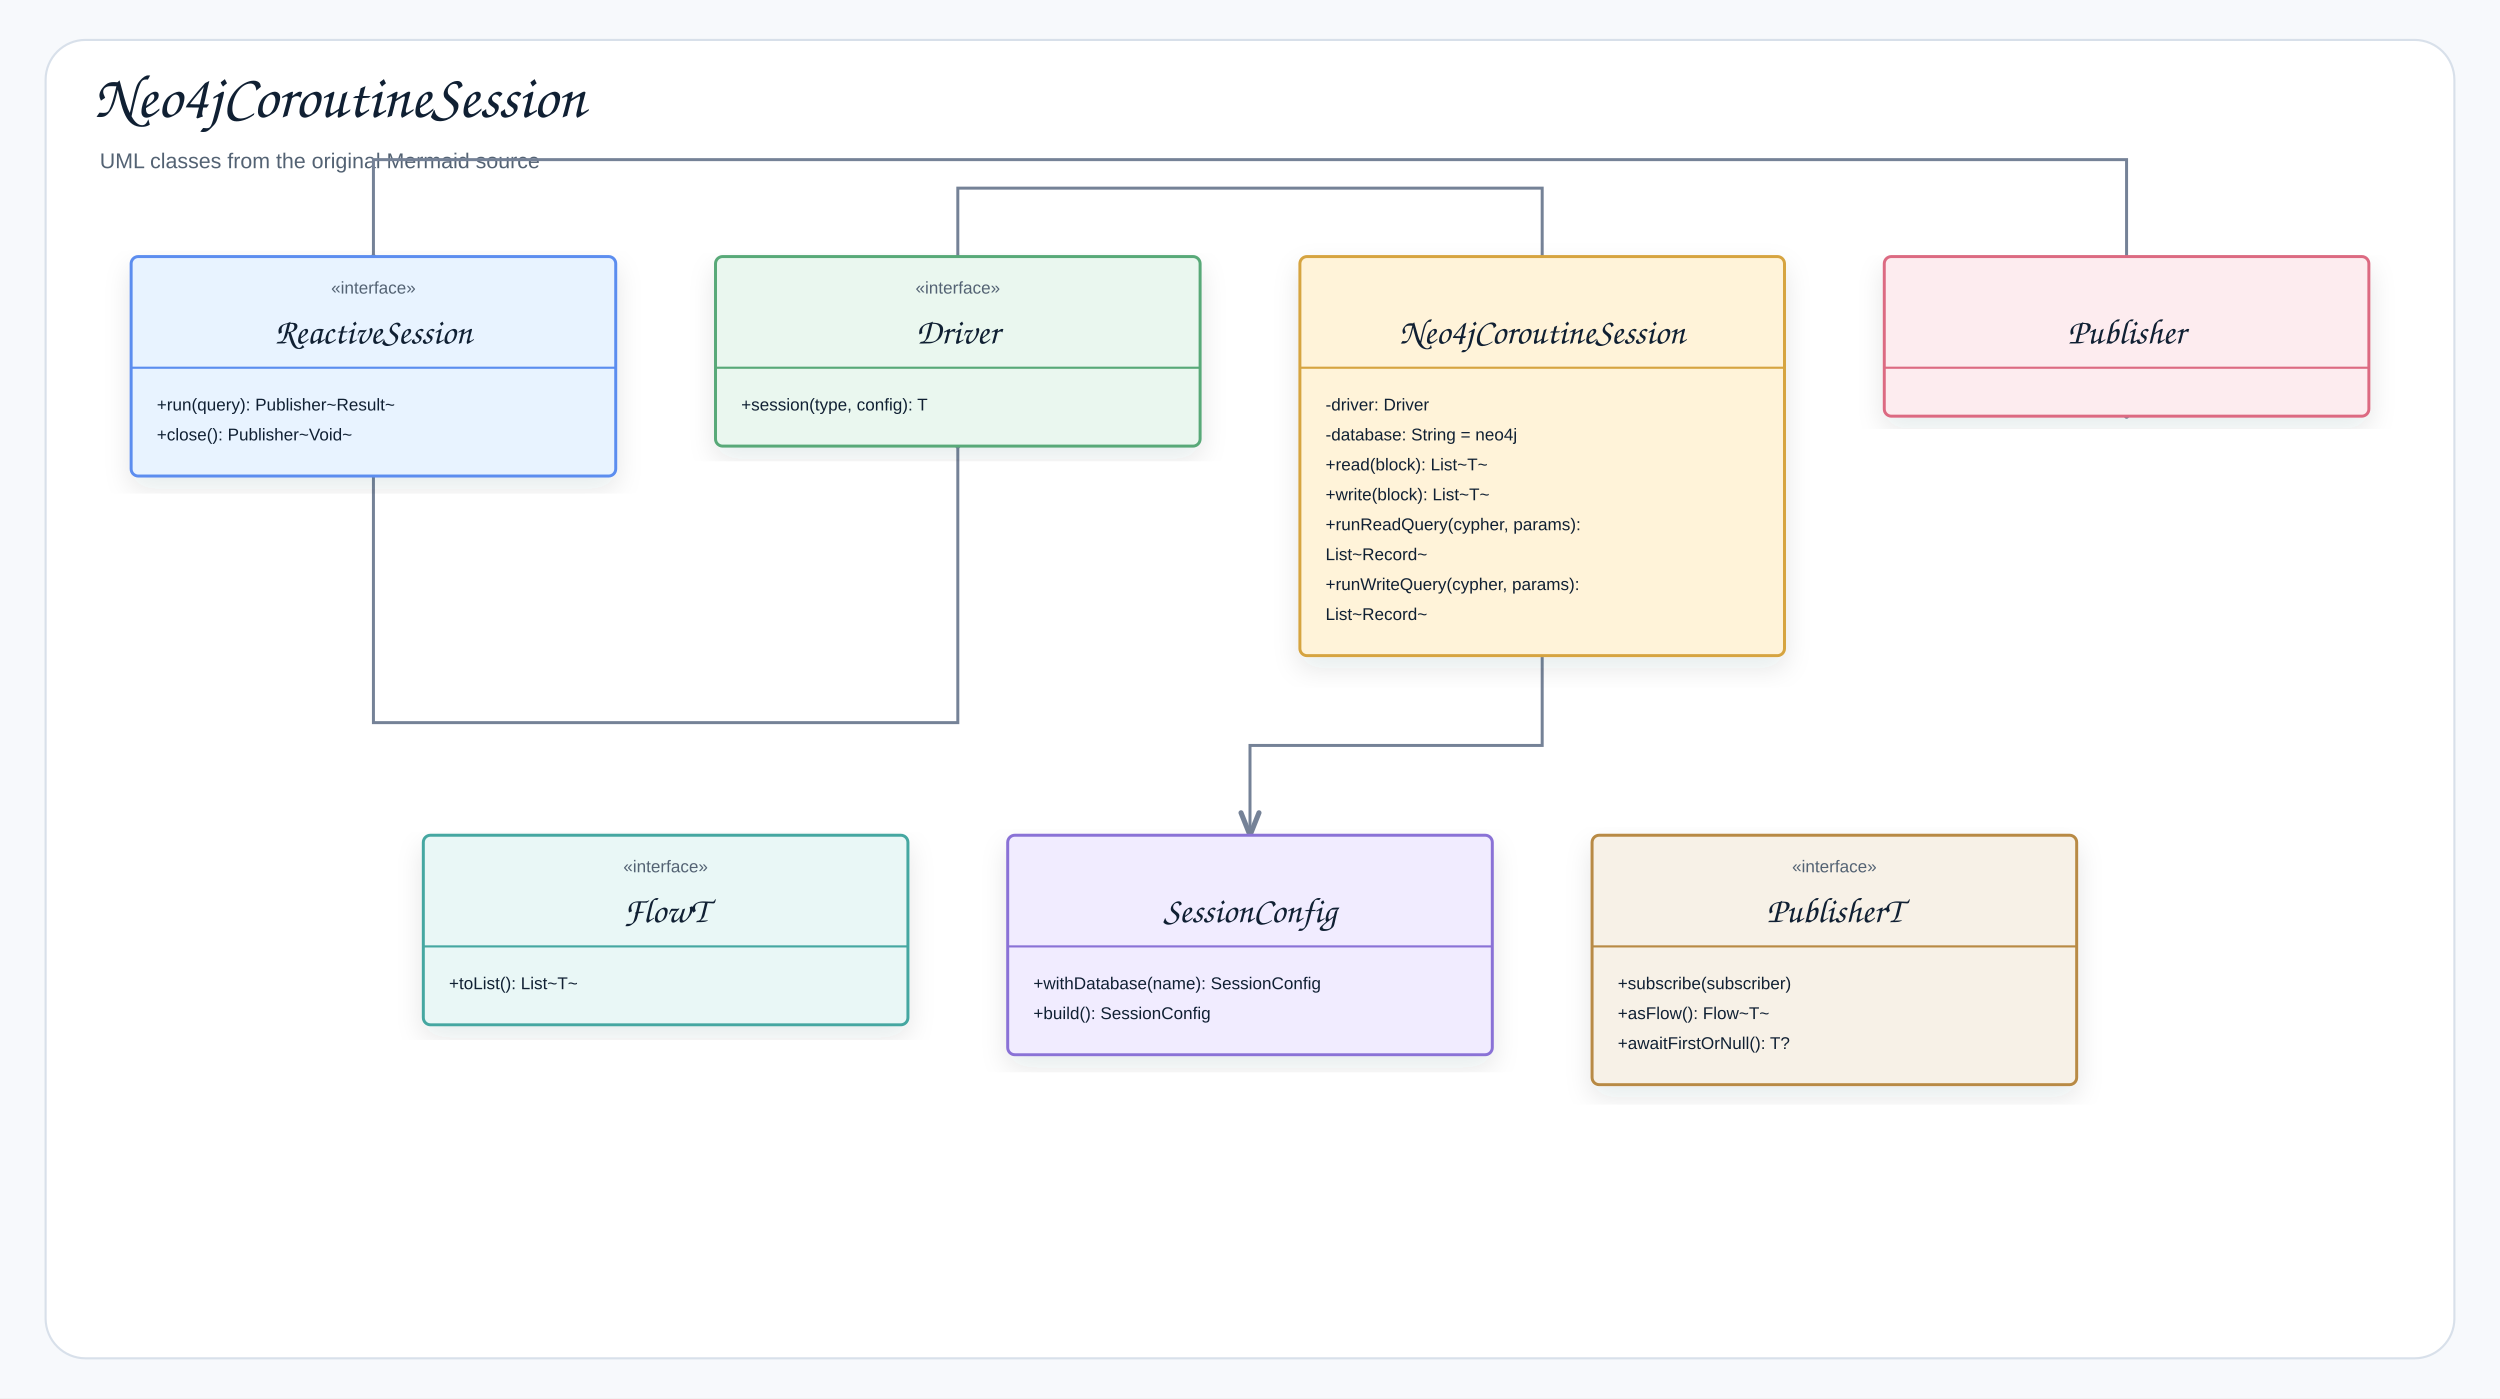
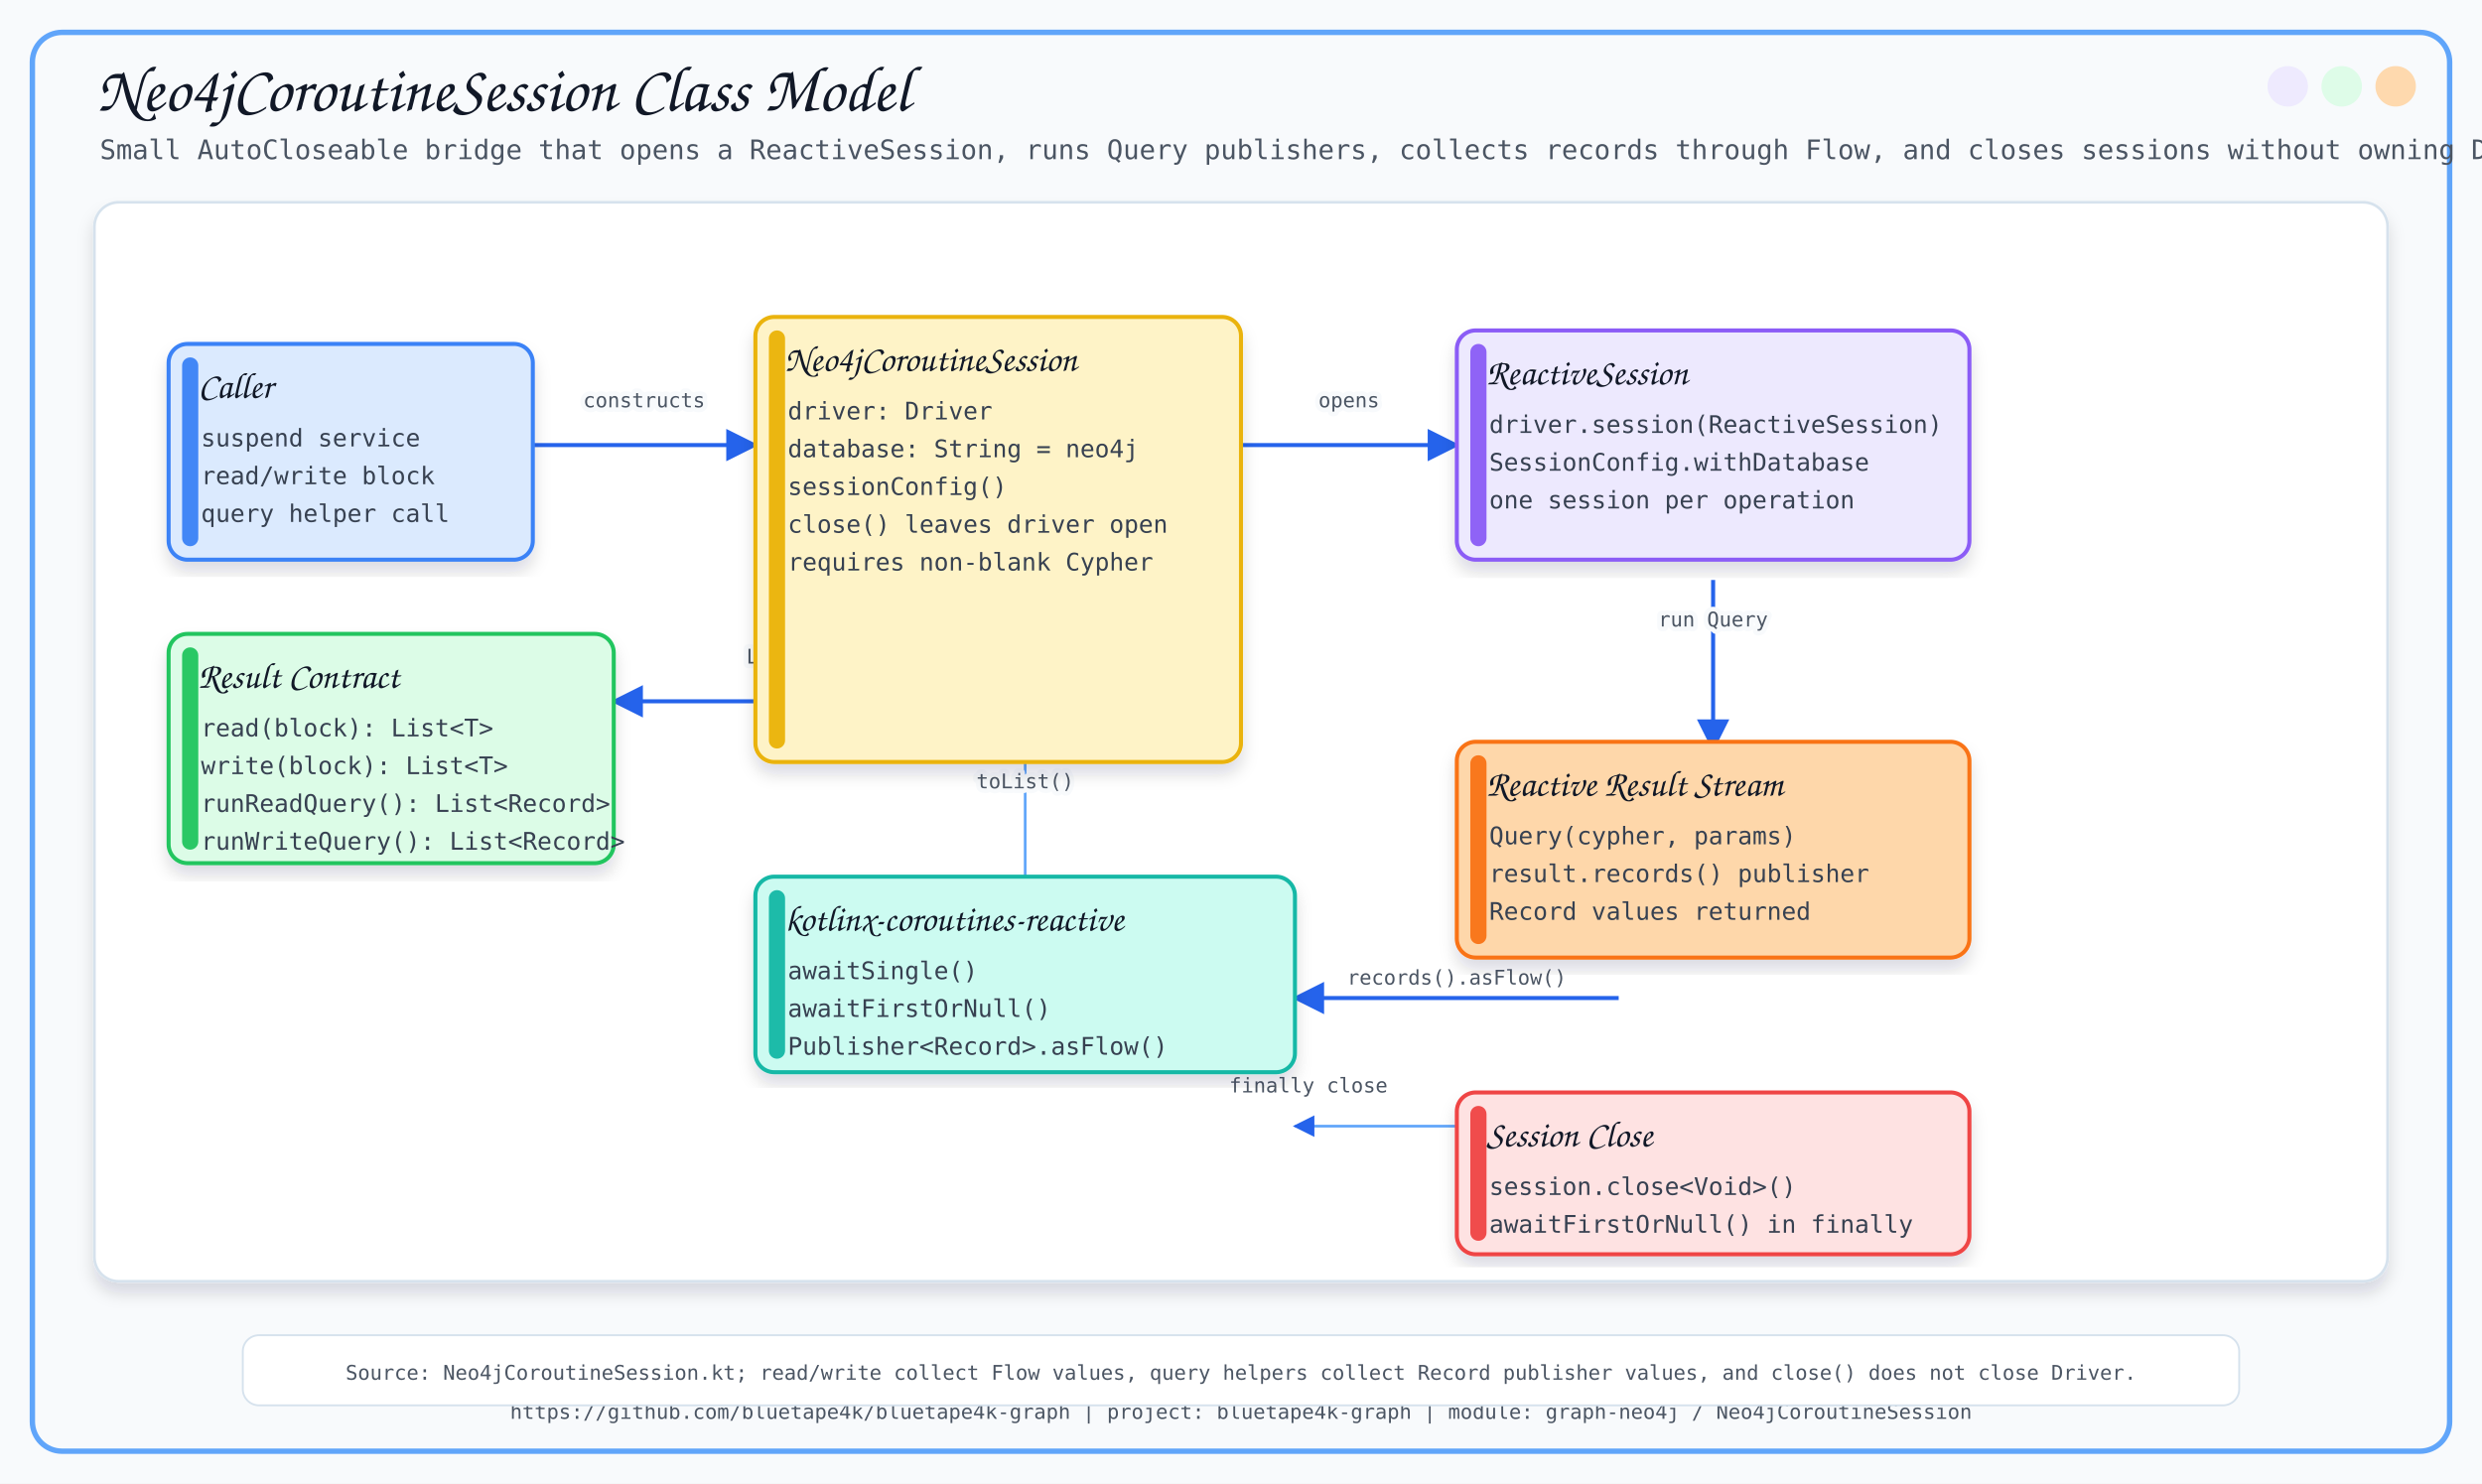
- <svg xmlns="http://www.w3.org/2000/svg" width="1754" height="981" viewBox="0 0 1754 981" role="img" aria-label="Neo4jCoroutineSession">
+ <svg xmlns="http://www.w3.org/2000/svg" width="1840" height="1100" viewBox="0 0 1840 1100">
  <defs>
-     <filter id="shadow" x="-8%" y="-8%" width="116%" height="116%">
-       <feDropShadow dx="0" dy="8" stdDeviation="9" flood-color="#1f2937" flood-opacity="0.10" />
+     <filter id="softShadow" x="-8%" y="-8%" width="116%" height="116%">
+       <feDropShadow dx="0" dy="8" stdDeviation="6" flood-color="#0F172A" flood-opacity="0.14" />
    </filter>
-     <marker id="openArrow" markerWidth="10" markerHeight="8" refX="8.5" refY="4" orient="auto" markerUnits="strokeWidth">
-       <path d="M 1 1 L 8.5 4 L 1 7" fill="none" stroke="#758297" stroke-width="1.7" stroke-linecap="round" stroke-linejoin="round" />
+     <marker id="arrow" viewBox="0 0 10 10" refX="9" refY="5" markerWidth="8" markerHeight="8" orient="auto-start-reverse">
+       <path d="M 0 0 L 10 5 L 0 10 z" fill="#2563EB" />
    </marker>
-     <marker id="inherit" markerWidth="11" markerHeight="10" refX="9.5" refY="5" orient="auto" markerUnits="strokeWidth">
-       <path d="M 0.5 1 L 9.5 5 L 0.5 9 Z" fill="#ffffff" stroke="#758297" stroke-width="1.7" />
-     </marker>
-     <style>
-     .canvas{fill:#f7f9fc}.frame{fill:#fff;stroke:#d8e0ea;stroke-width:1.5}
-     .title{font-family:"Architects Daughter","Comic Sans MS","Comic Sans",cursive;font-size:43px;font-weight:400;fill:#102033}
-     .subtitle{font-family:"Comic Sans MS","Comic Sans","Comic Neue",Arial,sans-serif;font-size:15px;font-weight:400;fill:#536273}
-     .label{font-family:"Architects Daughter","Comic Sans MS","Comic Sans",cursive;font-size:25px;font-weight:400;fill:#102033}
-     .smallLabel{font-family:"Architects Daughter","Comic Sans MS","Comic Sans",cursive;font-size:21px;font-weight:400;fill:#102033}
-     .mono{font-family:"Comic Sans MS","Comic Sans","Comic Neue",Arial,sans-serif;font-size:12px;font-weight:400;fill:#102033}
-     .small{font-family:"Comic Sans MS","Comic Sans","Comic Neue",Arial,sans-serif;font-size:12px;font-weight:400;fill:#536273}
-     .strong{font-family:"Comic Sans MS","Comic Sans","Comic Neue",Arial,sans-serif;font-size:13px;font-weight:400;fill:#102033}
-     .card{stroke-width:2.1;filter:url(#shadow)}.compartment{stroke-width:1.5;fill:none}
-     .line{stroke:#758297;stroke-width:2.1;fill:none;marker-end:url(#openArrow)}
-     .plainLine{stroke:#758297;stroke-width:2.1;fill:none}
-     .dashed{stroke:#758297;stroke-width:2.1;stroke-dasharray:7 6;fill:none;marker-end:url(#openArrow)}
-     .inheritLine{stroke:#758297;stroke-width:2.2;fill:none;marker-end:url(#inherit)}
-     .implLine{stroke:#758297;stroke-width:2.2;stroke-dasharray:8 7;fill:none;marker-end:url(#inherit)}
-   </style>
  </defs>
-   <rect class="canvas" width="1754" height="981" />
-   <rect class="frame" x="32" y="28" width="1690" height="925" rx="28" />
-   <text class="title" x="66" y="82">Neo4jCoroutineSession</text>
-   <text class="subtitle" x="70" y="118">UML classes from the original Mermaid source</text>
-   <path class="line" d="M262 180 L262 112 L1492 112 L1492 292" />
-   <path class="line" d="M1082 460 L1082 523 L877 523 L877 586" />
-   <path class="line" d="M1082 180 L1082 132 L672 132 L672 313" />
-   <path class="line" d="M672 313 L672 507 L262 507 L262 180" />
-   <g transform="translate(92,180)">
-     <rect class="card" x="0" y="0" width="340" height="154" rx="5" fill="#E8F3FF" stroke="#5B8DEF" />
-     <line class="compartment" x1="0" y1="78" x2="340" y2="78" stroke="#5B8DEF" />
-     <text class="small" x="170" y="26" text-anchor="middle">«interface»</text>
-     <text class="label" x="170" y="61" text-anchor="middle">ReactiveSession</text>
-     <text class="mono" x="18" y="108">+run(query): Publisher~Result~</text>
-     <text class="mono" x="18" y="129">+close(): Publisher~Void~</text>
-   </g>
-   <g transform="translate(502,180)">
-     <rect class="card" x="0" y="0" width="340" height="133" rx="5" fill="#EAF7EF" stroke="#58A978" />
-     <line class="compartment" x1="0" y1="78" x2="340" y2="78" stroke="#58A978" />
-     <text class="small" x="170" y="26" text-anchor="middle">«interface»</text>
-     <text class="label" x="170" y="61" text-anchor="middle">Driver</text>
-     <text class="mono" x="18" y="108">+session(type, config): T</text>
-   </g>
-   <g transform="translate(912,180)">
-     <rect class="card" x="0" y="0" width="340" height="280" rx="5" fill="#FFF3D9" stroke="#D6A441" />
-     <line class="compartment" x1="0" y1="78" x2="340" y2="78" stroke="#D6A441" />
-     <text class="small" x="170" y="26" text-anchor="middle" />
-     <text class="label" x="170" y="61" text-anchor="middle">Neo4jCoroutineSession</text>
-     <text class="mono" x="18" y="108">-driver: Driver</text>
-     <text class="mono" x="18" y="129">-database: String = neo4j</text>
-     <text class="mono" x="18" y="150">+read(block): List~T~</text>
-     <text class="mono" x="18" y="171">+write(block): List~T~</text>
-     <text class="mono" x="18" y="192">+runReadQuery(cypher, params):</text>
-     <text class="mono" x="18" y="213">List~Record~</text>
-     <text class="mono" x="18" y="234">+runWriteQuery(cypher, params):</text>
-     <text class="mono" x="18" y="255">List~Record~</text>
-   </g>
-   <g transform="translate(1322,180)">
-     <rect class="card" x="0" y="0" width="340" height="112" rx="5" fill="#FDECEF" stroke="#DC6B82" />
-     <line class="compartment" x1="0" y1="78" x2="340" y2="78" stroke="#DC6B82" />
-     <text class="small" x="170" y="26" text-anchor="middle" />
-     <text class="label" x="170" y="61" text-anchor="middle">Publisher</text>
-   </g>
-   <g transform="translate(297,586)">
-     <rect class="card" x="0" y="0" width="340" height="133" rx="5" fill="#E9F7F6" stroke="#45A7A1" />
-     <line class="compartment" x1="0" y1="78" x2="340" y2="78" stroke="#45A7A1" />
-     <text class="small" x="170" y="26" text-anchor="middle">«interface»</text>
-     <text class="label" x="170" y="61" text-anchor="middle">FlowT</text>
-     <text class="mono" x="18" y="108">+toList(): List~T~</text>
-   </g>
-   <g transform="translate(707,586)">
-     <rect class="card" x="0" y="0" width="340" height="154" rx="5" fill="#F1ECFF" stroke="#8A72D6" />
-     <line class="compartment" x1="0" y1="78" x2="340" y2="78" stroke="#8A72D6" />
-     <text class="small" x="170" y="26" text-anchor="middle" />
-     <text class="label" x="170" y="61" text-anchor="middle">SessionConfig</text>
-     <text class="mono" x="18" y="108">+withDatabase(name): SessionConfig</text>
-     <text class="mono" x="18" y="129">+build(): SessionConfig</text>
-   </g>
-   <g transform="translate(1117,586)">
-     <rect class="card" x="0" y="0" width="340" height="175" rx="5" fill="#F7F1E7" stroke="#B88A44" />
-     <line class="compartment" x1="0" y1="78" x2="340" y2="78" stroke="#B88A44" />
-     <text class="small" x="170" y="26" text-anchor="middle">«interface»</text>
-     <text class="label" x="170" y="61" text-anchor="middle">PublisherT</text>
-     <text class="mono" x="18" y="108">+subscribe(subscriber)</text>
-     <text class="mono" x="18" y="129">+asFlow(): Flow~T~</text>
-     <text class="mono" x="18" y="150">+awaitFirstOrNull(): T?</text>
-   </g>
+   <style>
+       .title { font-family: 'Architects Daughter', cursive; font-size: 48px; fill: #111827; }
+       .subtitle { font-family: 'Comic Mono', monospace; font-size: 20px; fill: #4B5563; }
+       .label { font-family: 'Architects Daughter', cursive; font-size: 27px; fill: #111827; }
+       .small { font-family: 'Comic Mono', monospace; font-size: 18px; fill: #374151; }
+       .tiny { font-family: 'Comic Mono', monospace; font-size: 15px; fill: #4B5563; }
+       .card { filter: url(#softShadow); }
+       .line { stroke: #2563EB; stroke-width: 3; fill: none; marker-end: url(#arrow); }
+       .thin { stroke: #60A5FA; stroke-width: 2; fill: none; marker-end: url(#arrow); }
+       .dash { stroke: #64748B; stroke-width: 2; stroke-dasharray: 8 8; fill: none; marker-end: url(#arrow); }
+     </style>
+   <rect x="0" y="0" width="1840" height="1100" fill="#F8FAFC" />
+   <rect x="24" y="24" width="1792" height="1052" rx="22" fill="none" stroke="#60A5FA" stroke-width="4" />
+   <circle cx="1776" cy="64" r="15" fill="#FED7AA" opacity="0.95" />
+   <circle cx="1736" cy="64" r="15" fill="#DCFCE7" opacity="0.95" />
+   <circle cx="1696" cy="64" r="15" fill="#EDE9FE" opacity="0.95" />
+   <text x="72" y="82" class="title">Neo4jCoroutineSession Class Model</text>
+   <text x="74" y="118" class="subtitle">Small AutoCloseable bridge that opens a ReactiveSession, runs Query publishers, collects records through Flow, and closes sessions without owning Driver</text>
+   <text x="920.0" y="1052" text-anchor="middle" class="tiny">https://github.com/bluetape4k/bluetape4k-graph | project: bluetape4k-graph | module: graph-neo4j / Neo4jCoroutineSession</text>
+   <rect x="70" y="150" width="1700" height="800" rx="18" fill="#FFFFFF" stroke="#D6E2ED" stroke-width="2" filter="url(#softShadow)" />
+   <path d="M 395 330 C 477.5 330, 477.5 330, 560 330" class="line" />
+   <text x="477.5" y="302.0" text-anchor="middle" class="tiny" stroke="#F8FAFC" stroke-width="7" stroke-linejoin="round">constructs</text>
+   <text x="477.5" y="302.0" text-anchor="middle" class="tiny">constructs</text>
+   <path d="M 920 330 C 1000.0 330, 1000.0 330, 1080 330" class="line" />
+   <text x="1000.0" y="302.0" text-anchor="middle" class="tiny" stroke="#F8FAFC" stroke-width="7" stroke-linejoin="round">opens</text>
+   <text x="1000.0" y="302.0" text-anchor="middle" class="tiny">opens</text>
+   <path d="M 1270 430 C 1270.0 430, 1270.0 555, 1270 555" class="line" />
+   <text x="1270.0" y="464.5" text-anchor="middle" class="tiny" stroke="#F8FAFC" stroke-width="7" stroke-linejoin="round">run Query</text>
+   <text x="1270.0" y="464.5" text-anchor="middle" class="tiny">run Query</text>
+   <path d="M 1200 740 C 1080.0 740, 1080.0 740, 960 740" class="line" />
+   <path d="M 760 705 C 760.0 705, 760.0 520, 760 520" class="thin" />
+   <text x="760.0" y="584.5" text-anchor="middle" class="tiny" stroke="#F8FAFC" stroke-width="7" stroke-linejoin="round">toList()</text>
+   <text x="760.0" y="584.5" text-anchor="middle" class="tiny">toList()</text>
+   <path d="M 1080 835 C 1020.0 835, 1020.0 835, 960 835" class="thin" />
+   <path d="M 760 520 C 607.5 520, 607.5 520, 455 520" class="line" />
+   <text x="607.5" y="492.0" text-anchor="middle" class="tiny" stroke="#F8FAFC" stroke-width="7" stroke-linejoin="round">List&lt;Record&gt;</text>
+   <text x="607.5" y="492.0" text-anchor="middle" class="tiny">List&lt;Record&gt;</text>
+   <text x="760" y="252" text-anchor="middle" class="tiny" stroke="#FFFFFF" stroke-width="7" stroke-linejoin="round">Driver ownership remains external</text>
+   <text x="760" y="252" text-anchor="middle" class="tiny">Driver ownership remains external</text>
+   <text x="1080" y="730" text-anchor="middle" class="tiny" stroke="#FFFFFF" stroke-width="7" stroke-linejoin="round">records().asFlow()</text>
+   <text x="1080" y="730" text-anchor="middle" class="tiny">records().asFlow()</text>
+   <text x="970" y="810" text-anchor="middle" class="tiny" stroke="#FFFFFF" stroke-width="7" stroke-linejoin="round">finally close</text>
+   <text x="970" y="810" text-anchor="middle" class="tiny">finally close</text>
+   <rect x="125" y="255" width="270" height="160" rx="14" fill="#DBEAFE" stroke="#3B82F6" stroke-width="3" class="card" />
+   <rect x="135" y="265" width="12" height="140" rx="6" fill="#3B82F6" opacity="0.95" />
+   <text x="147" y="295" class="label">Caller</text>
+   <text x="149" y="331" class="small">suspend service</text>
+   <text x="149" y="359" class="small">read/write block</text>
+   <text x="149" y="387" class="small">query helper call</text>
+   <rect x="125" y="470" width="330" height="170" rx="14" fill="#DCFCE7" stroke="#22C55E" stroke-width="3" class="card" />
+   <rect x="135" y="480" width="12" height="150" rx="6" fill="#22C55E" opacity="0.95" />
+   <text x="147" y="510" class="label">Result Contract</text>
+   <text x="149" y="546" class="small">read(block): List&lt;T&gt;</text>
+   <text x="149" y="574" class="small">write(block): List&lt;T&gt;</text>
+   <text x="149" y="602" class="small">runReadQuery(): List&lt;Record&gt;</text>
+   <text x="149" y="630" class="small">runWriteQuery(): List&lt;Record&gt;</text>
+   <rect x="560" y="235" width="360" height="330" rx="14" fill="#FEF3C7" stroke="#EAB308" stroke-width="3" class="card" />
+   <rect x="570" y="245" width="12" height="310" rx="6" fill="#EAB308" opacity="0.95" />
+   <text x="582" y="275" class="label">Neo4jCoroutineSession</text>
+   <text x="584" y="311" class="small">driver: Driver</text>
+   <text x="584" y="339" class="small">database: String = neo4j</text>
+   <text x="584" y="367" class="small">sessionConfig()</text>
+   <text x="584" y="395" class="small">close() leaves driver open</text>
+   <text x="584" y="423" class="small">requires non-blank Cypher</text>
+   <rect x="560" y="650" width="400" height="145" rx="14" fill="#CCFBF1" stroke="#14B8A6" stroke-width="3" class="card" />
+   <rect x="570" y="660" width="12" height="125" rx="6" fill="#14B8A6" opacity="0.95" />
+   <text x="582" y="690" class="label">kotlinx-coroutines-reactive</text>
+   <text x="584" y="726" class="small">awaitSingle()</text>
+   <text x="584" y="754" class="small">awaitFirstOrNull()</text>
+   <text x="584" y="782" class="small">Publisher&lt;Record&gt;.asFlow()</text>
+   <rect x="1080" y="245" width="380" height="170" rx="14" fill="#EDE9FE" stroke="#8B5CF6" stroke-width="3" class="card" />
+   <rect x="1090" y="255" width="12" height="150" rx="6" fill="#8B5CF6" opacity="0.95" />
+   <text x="1102" y="285" class="label">ReactiveSession</text>
+   <text x="1104" y="321" class="small">driver.session(ReactiveSession)</text>
+   <text x="1104" y="349" class="small">SessionConfig.withDatabase</text>
+   <text x="1104" y="377" class="small">one session per operation</text>
+   <rect x="1080" y="550" width="380" height="160" rx="14" fill="#FED7AA" stroke="#F97316" stroke-width="3" class="card" />
+   <rect x="1090" y="560" width="12" height="140" rx="6" fill="#F97316" opacity="0.95" />
+   <text x="1102" y="590" class="label">Reactive Result Stream</text>
+   <text x="1104" y="626" class="small">Query(cypher, params)</text>
+   <text x="1104" y="654" class="small">result.records() publisher</text>
+   <text x="1104" y="682" class="small">Record values returned</text>
+   <rect x="1080" y="810" width="380" height="120" rx="14" fill="#FEE2E2" stroke="#EF4444" stroke-width="3" class="card" />
+   <rect x="1090" y="820" width="12" height="100" rx="6" fill="#EF4444" opacity="0.95" />
+   <text x="1102" y="850" class="label">Session Close</text>
+   <text x="1104" y="886" class="small">session.close&lt;Void&gt;()</text>
+   <text x="1104" y="914" class="small">awaitFirstOrNull() in finally</text>
+   <rect x="180" y="990" width="1480" height="52" rx="12" fill="#FFFFFF" stroke="#D6E2ED" stroke-width="1.4" />
+   <text x="920" y="1023" text-anchor="middle" class="tiny">Source: Neo4jCoroutineSession.kt; read/write collect Flow values, query helpers collect Record publisher values, and close() does not close Driver.</text>
</svg>
